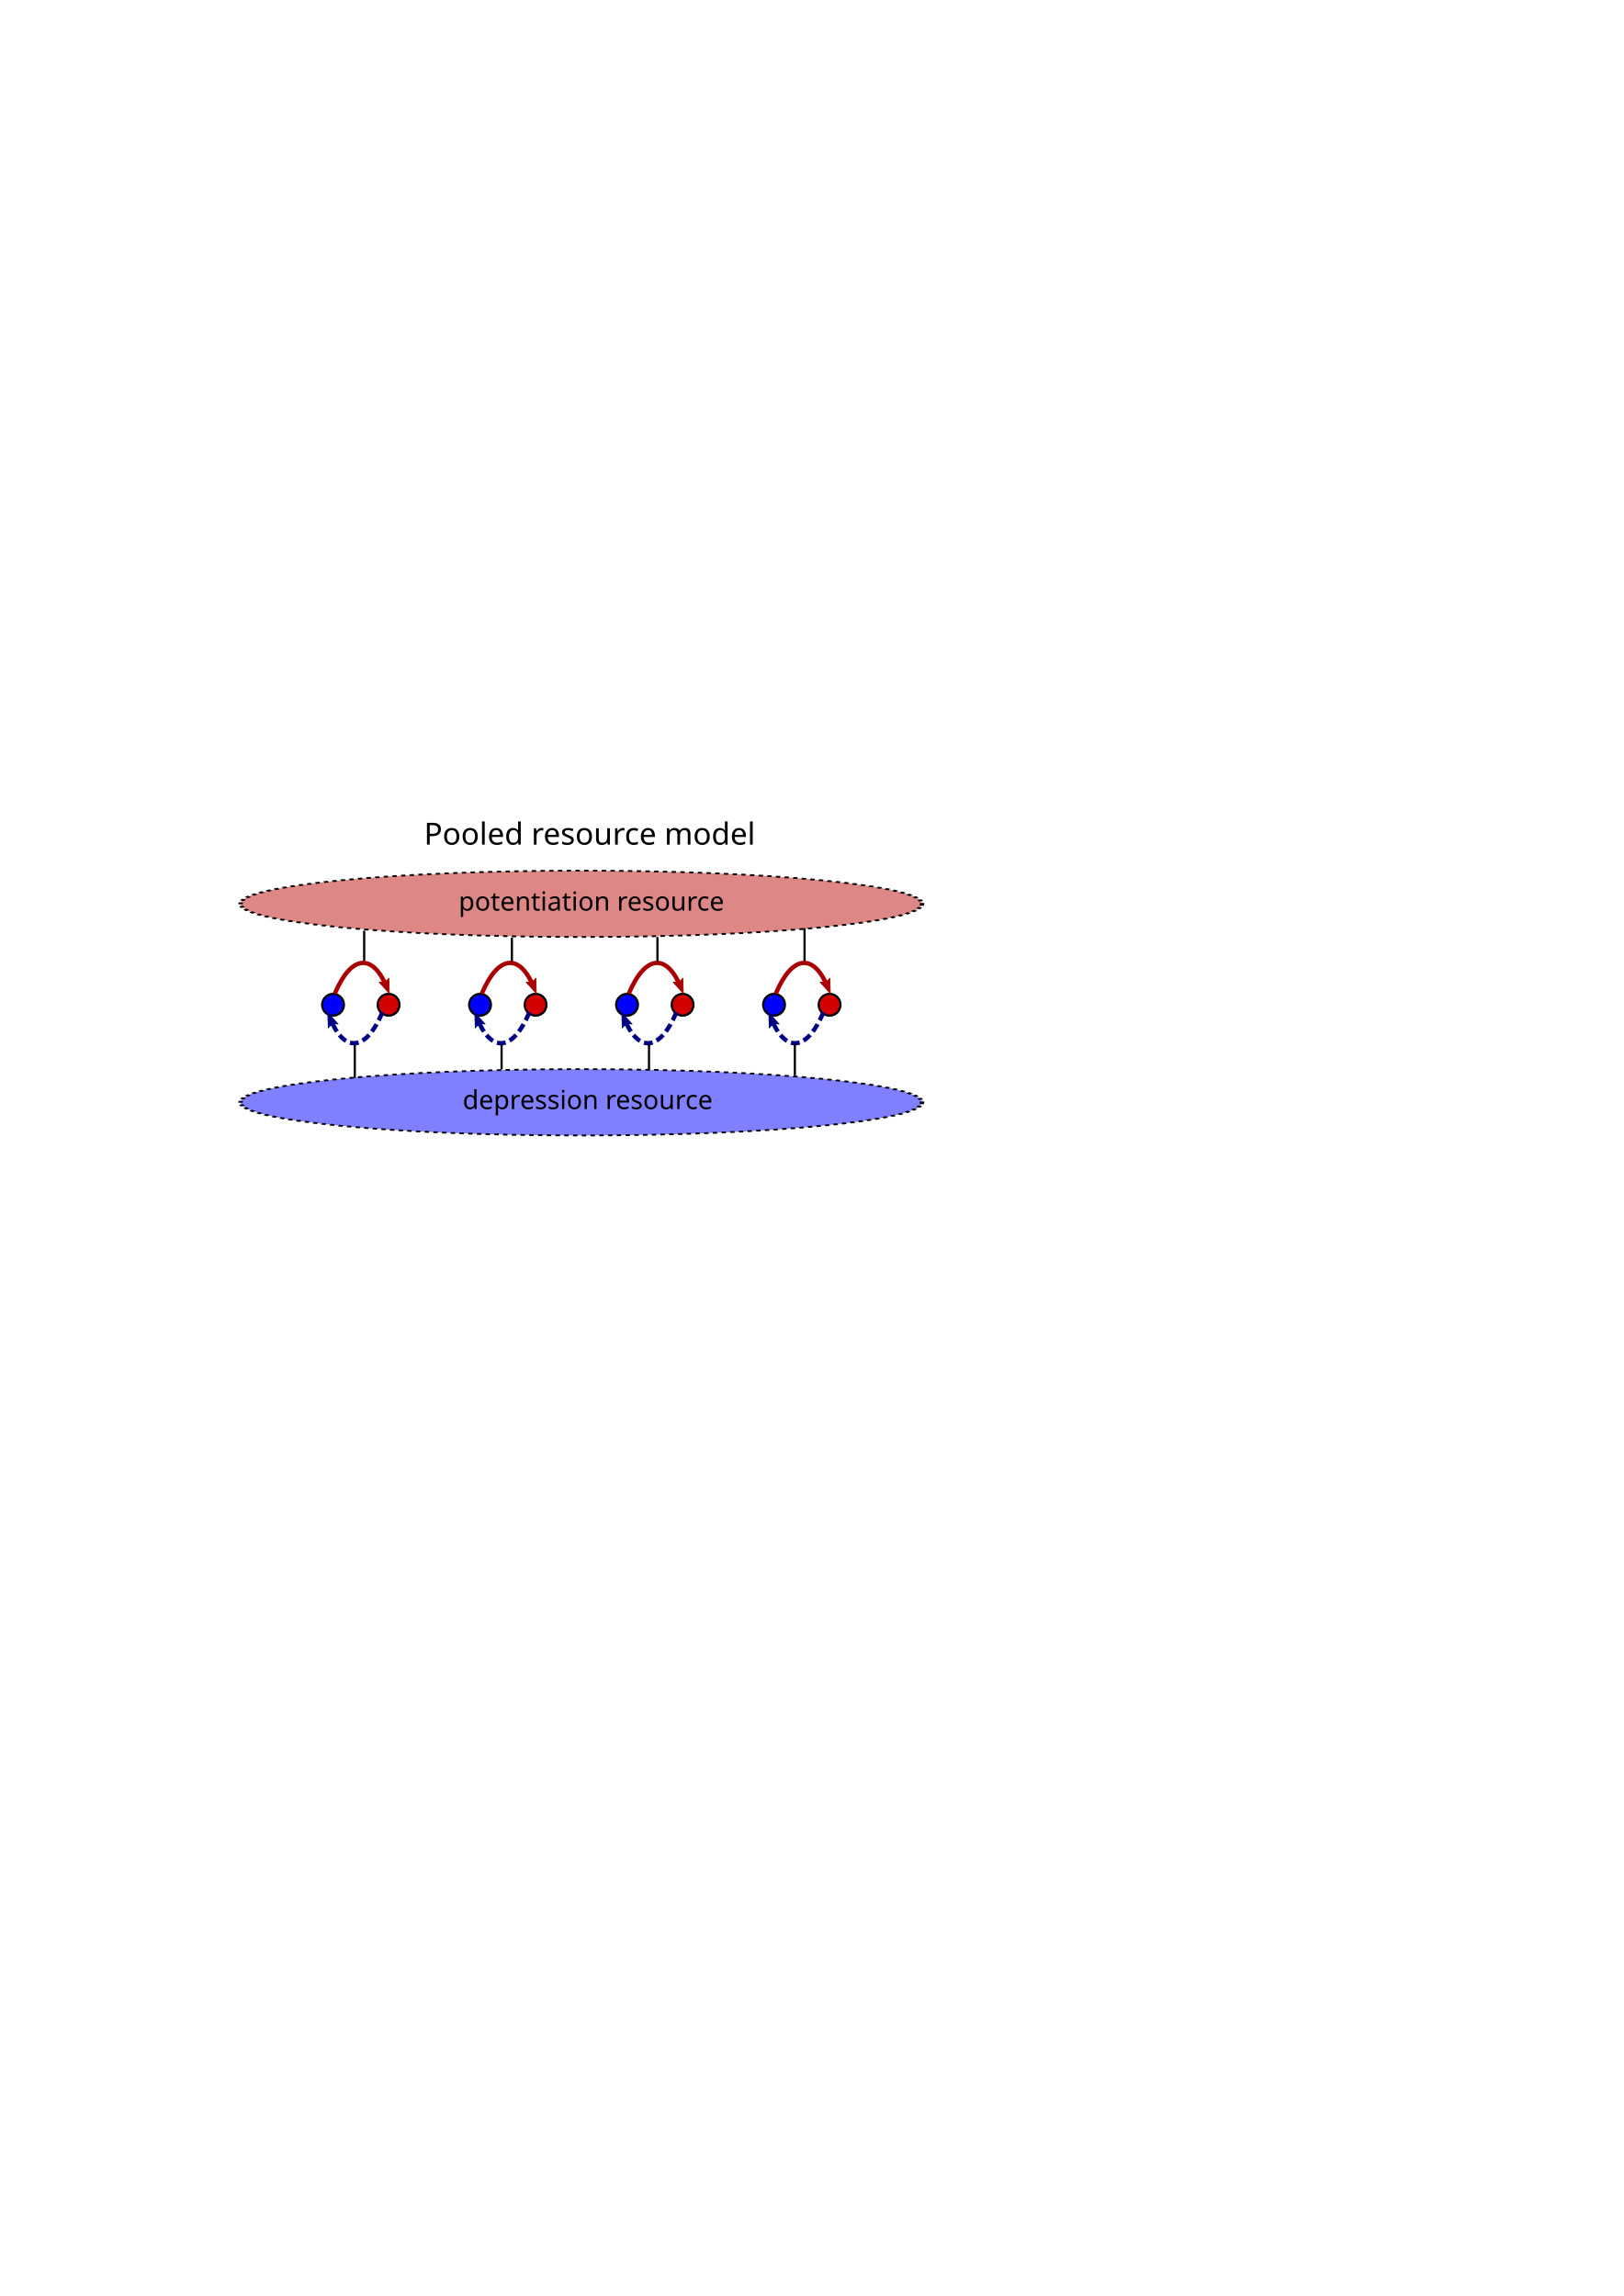
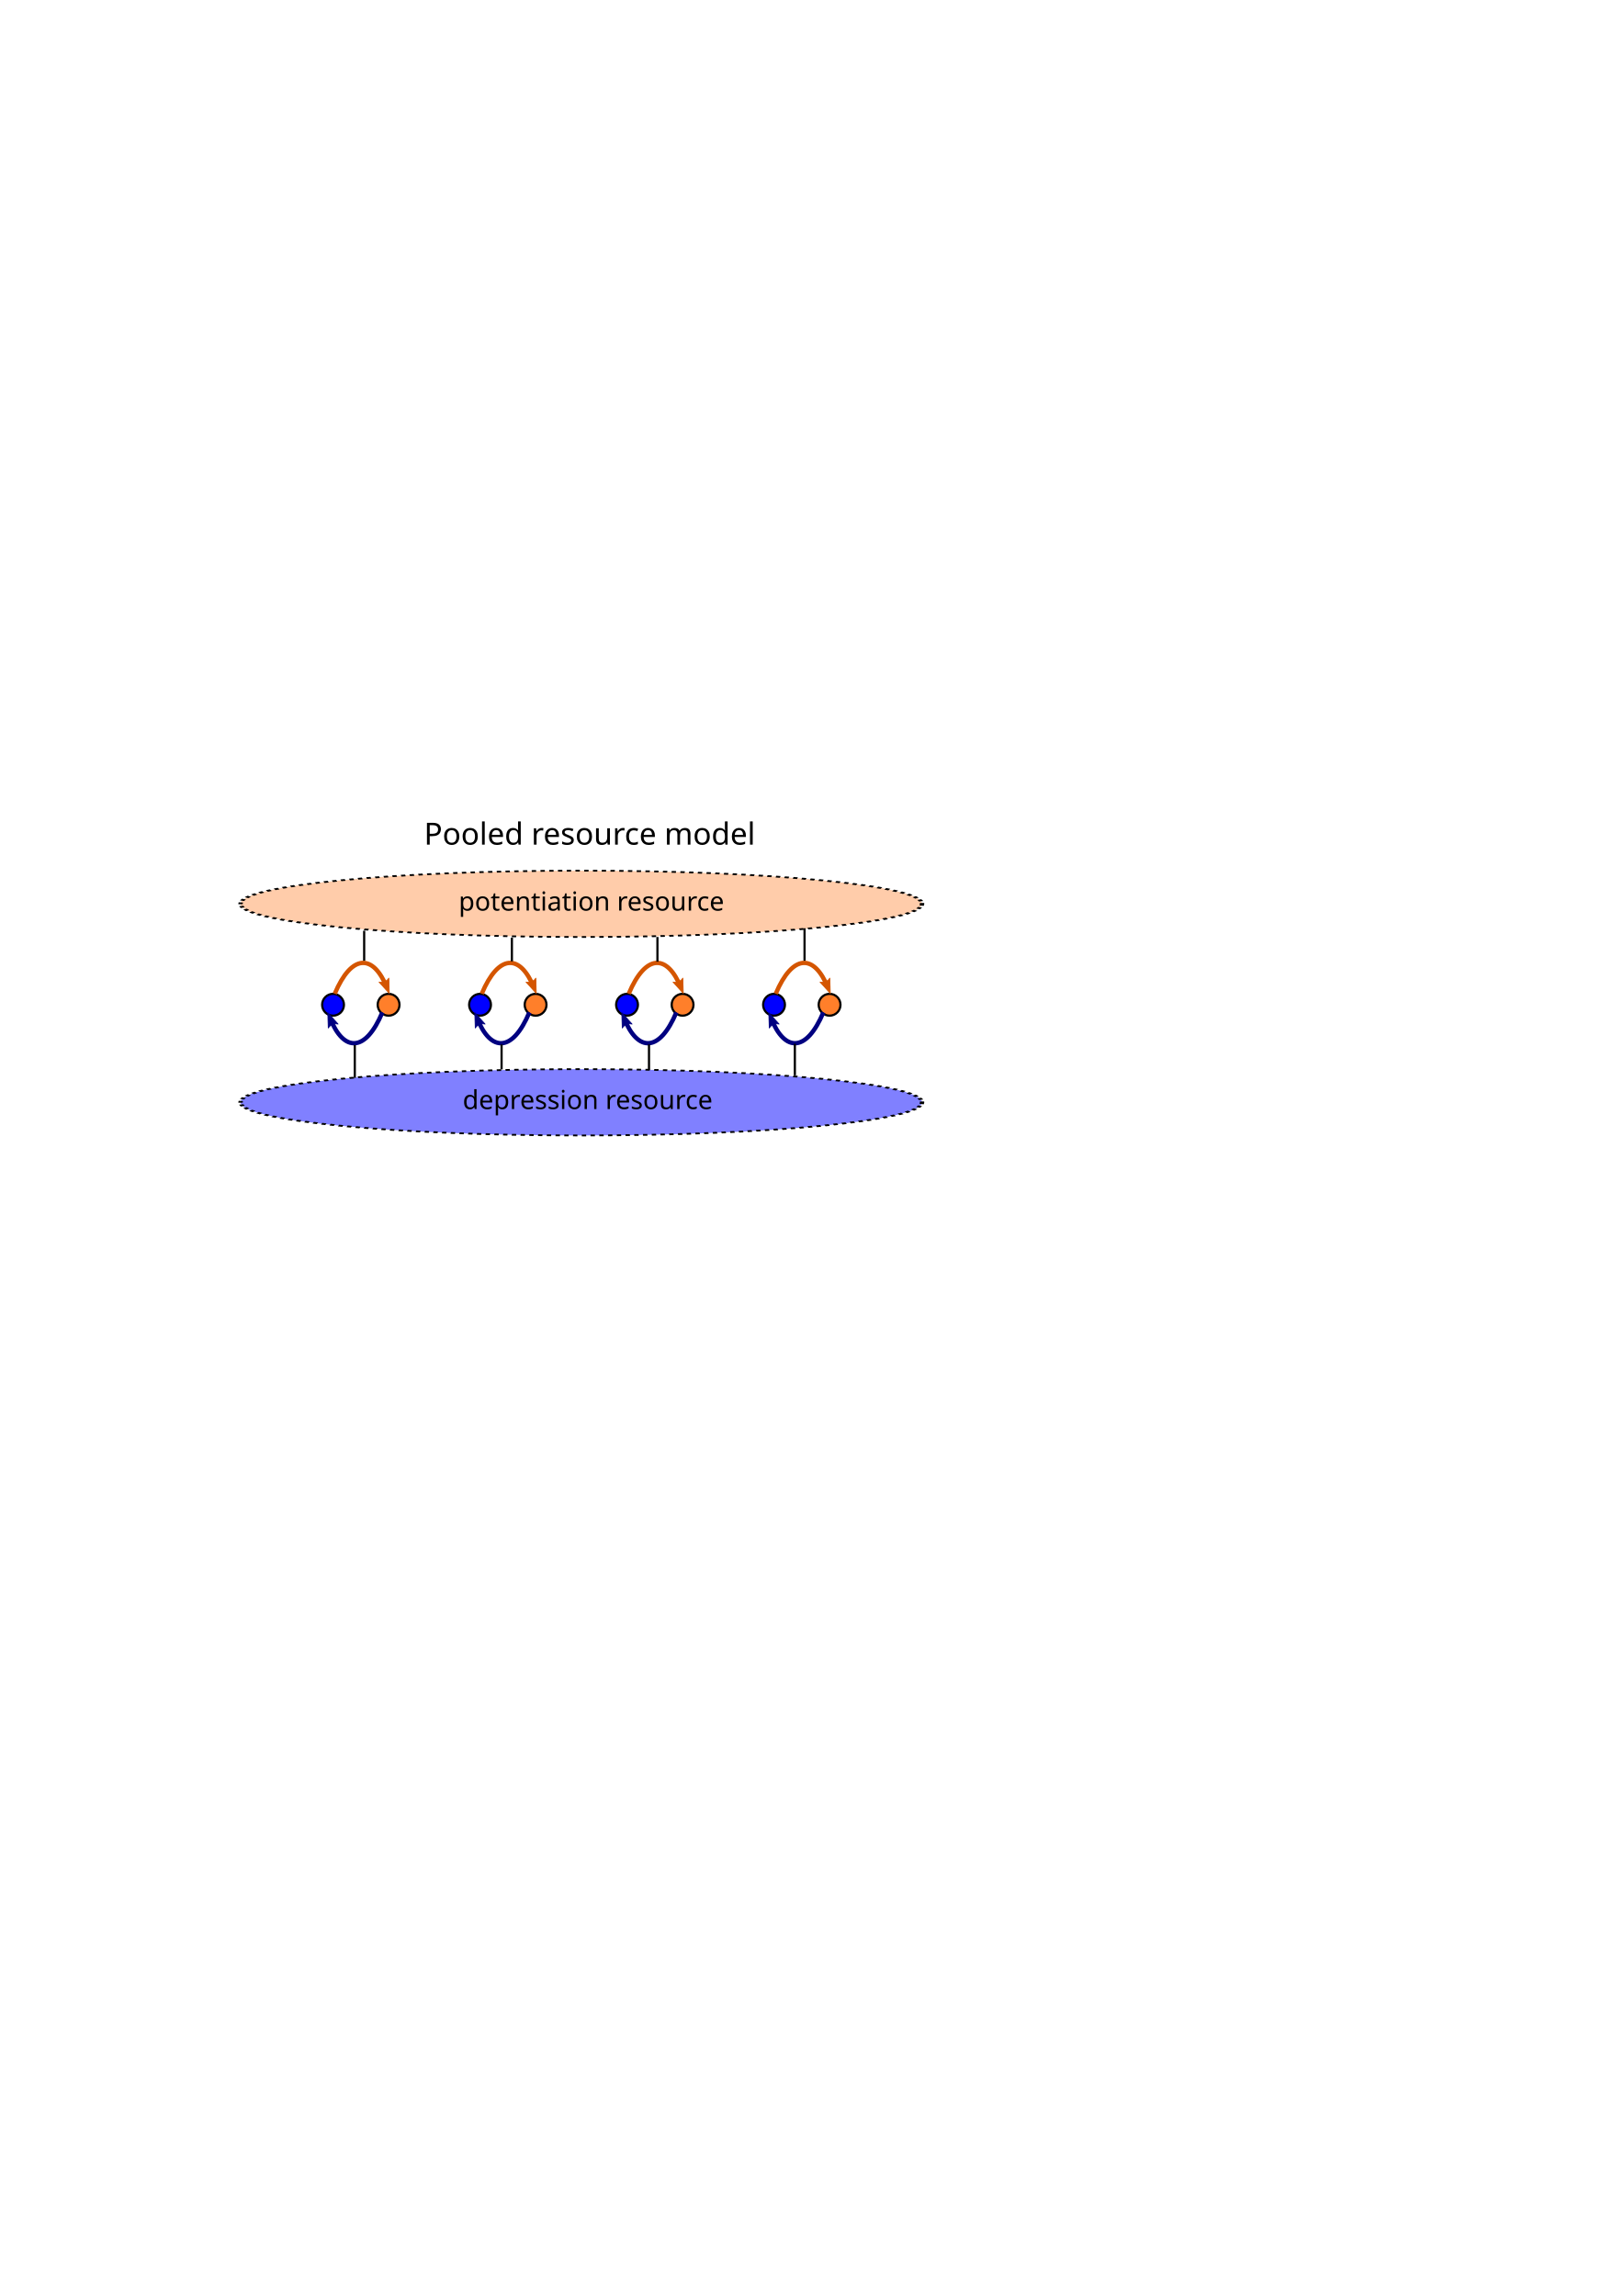
<svg xmlns="http://www.w3.org/2000/svg" width="744.094" height="1052.362" id="svg2" version="1.1">
  <defs id="defs4">
-     <marker style="overflow:visible" id="Arrow2Send" refX="0" refY="0" orient="auto">
-       <path transform="matrix(-0.3,0,0,-0.3,0.69,0)" d="M 8.719,4.034 -2.207,0.016 8.719,-4.002 c -1.745,2.372 -1.735,5.617 -6e-7,8.035 z" style="font-size:12px;fill-rule:evenodd;stroke-width:0.625;stroke-linejoin:round" id="path4544" />
+     <marker orient="auto" refY="0" refX="0" id="Arrow2Send" style="overflow:visible">
+       <path id="path4544" style="font-size:12px;fill-rule:evenodd;stroke-width:0.625;stroke-linejoin:round" d="M 8.719,4.034 -2.207,0.016 8.719,-4.002 c -1.745,2.372 -1.735,5.617 -6e-7,8.035 z" transform="matrix(-0.3,0,0,-0.3,0.69,0)" />
    </marker>
-     <marker style="overflow:visible" id="Arrow2Sstart" refX="0" refY="0" orient="auto">
-       <path transform="matrix(0.3,0,0,0.3,-0.69,0)" d="M 8.719,4.034 -2.207,0.016 8.719,-4.002 c -1.745,2.372 -1.735,5.617 -6e-7,8.035 z" style="font-size:12px;fill-rule:evenodd;stroke-width:0.625;stroke-linejoin:round" id="path4541" />
+     <marker orient="auto" refY="0" refX="0" id="Arrow2Sstart" style="overflow:visible">
+       <path id="path4541" style="font-size:12px;fill-rule:evenodd;stroke-width:0.625;stroke-linejoin:round" d="M 8.719,4.034 -2.207,0.016 8.719,-4.002 c -1.745,2.372 -1.735,5.617 -6e-7,8.035 z" transform="matrix(0.3,0,0,0.3,-0.69,0)" />
    </marker>
-     <marker style="overflow:visible" id="Arrow2Send-4" refX="0" refY="0" orient="auto">
-       <path transform="matrix(-0.3,0,0,-0.3,0.69,0)" d="M 8.719,4.034 -2.207,0.016 8.719,-4.002 c -1.745,2.372 -1.735,5.617 -6e-7,8.035 z" style="font-size:12px;fill-rule:evenodd;stroke-width:0.625;stroke-linejoin:round" id="path4544-5" />
+     <marker orient="auto" refY="0" refX="0" id="Arrow2Send-4" style="overflow:visible">
+       <path id="path4544-5" style="font-size:12px;fill-rule:evenodd;stroke-width:0.625;stroke-linejoin:round" d="M 8.719,4.034 -2.207,0.016 8.719,-4.002 c -1.745,2.372 -1.735,5.617 -6e-7,8.035 z" transform="matrix(-0.3,0,0,-0.3,0.69,0)" />
    </marker>
-     <marker style="overflow:visible" id="Arrow2Send-3" refX="0" refY="0" orient="auto">
-       <path transform="matrix(-0.3,0,0,-0.3,0.69,0)" d="M 8.719,4.034 -2.207,0.016 8.719,-4.002 c -1.745,2.372 -1.735,5.617 -6e-7,8.035 z" style="font-size:12px;fill-rule:evenodd;stroke-width:0.625;stroke-linejoin:round" id="path4544-52" />
+     <marker orient="auto" refY="0" refX="0" id="Arrow2Send-3" style="overflow:visible">
+       <path id="path4544-52" style="font-size:12px;fill-rule:evenodd;stroke-width:0.625;stroke-linejoin:round" d="M 8.719,4.034 -2.207,0.016 8.719,-4.002 c -1.745,2.372 -1.735,5.617 -6e-7,8.035 z" transform="matrix(-0.3,0,0,-0.3,0.69,0)" />
    </marker>
-     <marker style="overflow:visible" id="Arrow2Send-9" refX="0" refY="0" orient="auto">
-       <path transform="matrix(-0.3,0,0,-0.3,0.69,0)" d="M 8.719,4.034 -2.207,0.016 8.719,-4.002 c -1.745,2.372 -1.735,5.617 -6e-7,8.035 z" style="font-size:12px;fill-rule:evenodd;stroke-width:0.625;stroke-linejoin:round" id="path4544-4" />
+     <marker orient="auto" refY="0" refX="0" id="Arrow2Send-9" style="overflow:visible">
+       <path id="path4544-4" style="font-size:12px;fill-rule:evenodd;stroke-width:0.625;stroke-linejoin:round" d="M 8.719,4.034 -2.207,0.016 8.719,-4.002 c -1.745,2.372 -1.735,5.617 -6e-7,8.035 z" transform="matrix(-0.3,0,0,-0.3,0.69,0)" />
    </marker>
-     <marker style="overflow:visible" id="Arrow2Send-0" refX="0" refY="0" orient="auto">
-       <path transform="matrix(-0.3,0,0,-0.3,0.69,0)" d="M 8.719,4.034 -2.207,0.016 8.719,-4.002 c -1.745,2.372 -1.735,5.617 -6e-7,8.035 z" style="font-size:12px;fill-rule:evenodd;stroke-width:0.625;stroke-linejoin:round" id="path4544-59" />
+     <marker orient="auto" refY="0" refX="0" id="Arrow2Send-0" style="overflow:visible">
+       <path id="path4544-59" style="font-size:12px;fill-rule:evenodd;stroke-width:0.625;stroke-linejoin:round" d="M 8.719,4.034 -2.207,0.016 8.719,-4.002 c -1.745,2.372 -1.735,5.617 -6e-7,8.035 z" transform="matrix(-0.3,0,0,-0.3,0.69,0)" />
    </marker>
-     <marker style="overflow:visible" id="Arrow2Send-6" refX="0" refY="0" orient="auto">
-       <path transform="matrix(-0.3,0,0,-0.3,0.69,0)" d="M 8.719,4.034 -2.207,0.016 8.719,-4.002 c -1.745,2.372 -1.735,5.617 -6e-7,8.035 z" style="font-size:12px;fill-rule:evenodd;stroke-width:0.625;stroke-linejoin:round" id="path4544-594" />
+     <marker orient="auto" refY="0" refX="0" id="Arrow2Send-6" style="overflow:visible">
+       <path id="path4544-594" style="font-size:12px;fill-rule:evenodd;stroke-width:0.625;stroke-linejoin:round" d="M 8.719,4.034 -2.207,0.016 8.719,-4.002 c -1.745,2.372 -1.735,5.617 -6e-7,8.035 z" transform="matrix(-0.3,0,0,-0.3,0.69,0)" />
    </marker>
-     <marker style="overflow:visible" id="Arrow2Send-43" refX="0" refY="0" orient="auto">
-       <path transform="matrix(-0.3,0,0,-0.3,0.69,0)" d="M 8.719,4.034 -2.207,0.016 8.719,-4.002 c -1.745,2.372 -1.735,5.617 -6e-7,8.035 z" style="font-size:12px;fill-rule:evenodd;stroke-width:0.625;stroke-linejoin:round" id="path4544-54" />
+     <marker orient="auto" refY="0" refX="0" id="Arrow2Send-43" style="overflow:visible">
+       <path id="path4544-54" style="font-size:12px;fill-rule:evenodd;stroke-width:0.625;stroke-linejoin:round" d="M 8.719,4.034 -2.207,0.016 8.719,-4.002 c -1.745,2.372 -1.735,5.617 -6e-7,8.035 z" transform="matrix(-0.3,0,0,-0.3,0.69,0)" />
    </marker>
-     <marker style="overflow:visible" id="Arrow2Send-41" refX="0" refY="0" orient="auto">
-       <path transform="matrix(-0.3,0,0,-0.3,0.69,0)" d="M 8.719,4.034 -2.207,0.016 8.719,-4.002 c -1.745,2.372 -1.735,5.617 -6e-7,8.035 z" style="font-size:12px;fill-rule:evenodd;stroke-width:0.625;stroke-linejoin:round" id="path4544-6" />
+     <marker orient="auto" refY="0" refX="0" id="Arrow2Send-41" style="overflow:visible">
+       <path id="path4544-6" style="font-size:12px;fill-rule:evenodd;stroke-width:0.625;stroke-linejoin:round" d="M 8.719,4.034 -2.207,0.016 8.719,-4.002 c -1.745,2.372 -1.735,5.617 -6e-7,8.035 z" transform="matrix(-0.3,0,0,-0.3,0.69,0)" />
    </marker>
-     <marker style="overflow:visible" id="Arrow2Send-1" refX="0" refY="0" orient="auto">
-       <path transform="matrix(-0.3,0,0,-0.3,0.69,0)" d="M 8.719,4.034 -2.207,0.016 8.719,-4.002 c -1.745,2.372 -1.735,5.617 -6e-7,8.035 z" style="font-size:12px;fill-rule:evenodd;stroke-width:0.625;stroke-linejoin:round" id="path4544-58" />
+     <marker orient="auto" refY="0" refX="0" id="Arrow2Send-1" style="overflow:visible">
+       <path id="path4544-58" style="font-size:12px;fill-rule:evenodd;stroke-width:0.625;stroke-linejoin:round" d="M 8.719,4.034 -2.207,0.016 8.719,-4.002 c -1.745,2.372 -1.735,5.617 -6e-7,8.035 z" transform="matrix(-0.3,0,0,-0.3,0.69,0)" />
    </marker>
-     <marker style="overflow:visible" id="Arrow2Send-01" refX="0" refY="0" orient="auto">
-       <path transform="matrix(-0.3,0,0,-0.3,0.69,0)" d="M 8.719,4.034 -2.207,0.016 8.719,-4.002 c -1.745,2.372 -1.735,5.617 -6e-7,8.035 z" style="font-size:12px;fill-rule:evenodd;stroke-width:0.625;stroke-linejoin:round" id="path4544-40" />
+     <marker orient="auto" refY="0" refX="0" id="Arrow2Send-01" style="overflow:visible">
+       <path id="path4544-40" style="font-size:12px;fill-rule:evenodd;stroke-width:0.625;stroke-linejoin:round" d="M 8.719,4.034 -2.207,0.016 8.719,-4.002 c -1.745,2.372 -1.735,5.617 -6e-7,8.035 z" transform="matrix(-0.3,0,0,-0.3,0.69,0)" />
    </marker>
-     <marker style="overflow:visible" id="Arrow2Send-91" refX="0" refY="0" orient="auto">
-       <path transform="matrix(-0.3,0,0,-0.3,0.69,0)" d="M 8.719,4.034 -2.207,0.016 8.719,-4.002 c -1.745,2.372 -1.735,5.617 -6e-7,8.035 z" style="font-size:12px;fill-rule:evenodd;stroke-width:0.625;stroke-linejoin:round" id="path4544-7" />
+     <marker orient="auto" refY="0" refX="0" id="Arrow2Send-91" style="overflow:visible">
+       <path id="path4544-7" style="font-size:12px;fill-rule:evenodd;stroke-width:0.625;stroke-linejoin:round" d="M 8.719,4.034 -2.207,0.016 8.719,-4.002 c -1.745,2.372 -1.735,5.617 -6e-7,8.035 z" transform="matrix(-0.3,0,0,-0.3,0.69,0)" />
    </marker>
-     <marker style="overflow:visible" id="Arrow2Send-96" refX="0" refY="0" orient="auto">
-       <path transform="matrix(-0.3,0,0,-0.3,0.69,0)" d="M 8.719,4.034 -2.207,0.016 8.719,-4.002 c -1.745,2.372 -1.735,5.617 -6e-7,8.035 z" style="font-size:12px;fill-rule:evenodd;stroke-width:0.625;stroke-linejoin:round" id="path4544-8" />
+     <marker orient="auto" refY="0" refX="0" id="Arrow2Send-96" style="overflow:visible">
+       <path id="path4544-8" style="font-size:12px;fill-rule:evenodd;stroke-width:0.625;stroke-linejoin:round" d="M 8.719,4.034 -2.207,0.016 8.719,-4.002 c -1.745,2.372 -1.735,5.617 -6e-7,8.035 z" transform="matrix(-0.3,0,0,-0.3,0.69,0)" />
    </marker>
-     <marker style="overflow:visible" id="Arrow2Send-30" refX="0" refY="0" orient="auto">
-       <path transform="matrix(-0.3,0,0,-0.3,0.69,0)" d="M 8.719,4.034 -2.207,0.016 8.719,-4.002 c -1.745,2.372 -1.735,5.617 -6e-7,8.035 z" style="font-size:12px;fill-rule:evenodd;stroke-width:0.625;stroke-linejoin:round" id="path4544-2" />
+     <marker orient="auto" refY="0" refX="0" id="Arrow2Send-30" style="overflow:visible">
+       <path id="path4544-2" style="font-size:12px;fill-rule:evenodd;stroke-width:0.625;stroke-linejoin:round" d="M 8.719,4.034 -2.207,0.016 8.719,-4.002 c -1.745,2.372 -1.735,5.617 -6e-7,8.035 z" transform="matrix(-0.3,0,0,-0.3,0.69,0)" />
    </marker>
-     <marker style="overflow:visible" id="Arrow2Send-92" refX="0" refY="0" orient="auto">
-       <path transform="matrix(-0.3,0,0,-0.3,0.69,0)" d="M 8.719,4.034 -2.207,0.016 8.719,-4.002 c -1.745,2.372 -1.735,5.617 -6e-7,8.035 z" style="font-size:12px;fill-rule:evenodd;stroke-width:0.625;stroke-linejoin:round" id="path4544-24" />
+     <marker orient="auto" refY="0" refX="0" id="Arrow2Send-92" style="overflow:visible">
+       <path id="path4544-24" style="font-size:12px;fill-rule:evenodd;stroke-width:0.625;stroke-linejoin:round" d="M 8.719,4.034 -2.207,0.016 8.719,-4.002 c -1.745,2.372 -1.735,5.617 -6e-7,8.035 z" transform="matrix(-0.3,0,0,-0.3,0.69,0)" />
    </marker>
-     <marker style="overflow:visible" id="Arrow2Send-8" refX="0" refY="0" orient="auto">
-       <path transform="matrix(-0.3,0,0,-0.3,0.69,0)" d="M 8.719,4.034 -2.207,0.016 8.719,-4.002 c -1.745,2.372 -1.735,5.617 -6e-7,8.035 z" style="font-size:12px;fill-rule:evenodd;stroke-width:0.625;stroke-linejoin:round" id="path4544-72" />
+     <marker orient="auto" refY="0" refX="0" id="Arrow2Send-8" style="overflow:visible">
+       <path id="path4544-72" style="font-size:12px;fill-rule:evenodd;stroke-width:0.625;stroke-linejoin:round" d="M 8.719,4.034 -2.207,0.016 8.719,-4.002 c -1.745,2.372 -1.735,5.617 -6e-7,8.035 z" transform="matrix(-0.3,0,0,-0.3,0.69,0)" />
    </marker>
-     <marker style="overflow:visible" id="Arrow2Send-34" refX="0" refY="0" orient="auto">
-       <path transform="matrix(-0.3,0,0,-0.3,0.69,0)" d="M 8.719,4.034 -2.207,0.016 8.719,-4.002 c -1.745,2.372 -1.735,5.617 -6e-7,8.035 z" style="font-size:12px;fill-rule:evenodd;stroke-width:0.625;stroke-linejoin:round" id="path4544-3" />
+     <marker orient="auto" refY="0" refX="0" id="Arrow2Send-34" style="overflow:visible">
+       <path id="path4544-3" style="font-size:12px;fill-rule:evenodd;stroke-width:0.625;stroke-linejoin:round" d="M 8.719,4.034 -2.207,0.016 8.719,-4.002 c -1.745,2.372 -1.735,5.617 -6e-7,8.035 z" transform="matrix(-0.3,0,0,-0.3,0.69,0)" />
    </marker>
-     <marker style="overflow:visible" id="Arrow2Send-32" refX="0" refY="0" orient="auto">
-       <path transform="matrix(-0.3,0,0,-0.3,0.69,0)" d="M 8.719,4.034 -2.207,0.016 8.719,-4.002 c -1.745,2.372 -1.735,5.617 -6e-7,8.035 z" style="font-size:12px;fill-rule:evenodd;stroke-width:0.625;stroke-linejoin:round" id="path4544-76" />
+     <marker orient="auto" refY="0" refX="0" id="Arrow2Send-32" style="overflow:visible">
+       <path id="path4544-76" style="font-size:12px;fill-rule:evenodd;stroke-width:0.625;stroke-linejoin:round" d="M 8.719,4.034 -2.207,0.016 8.719,-4.002 c -1.745,2.372 -1.735,5.617 -6e-7,8.035 z" transform="matrix(-0.3,0,0,-0.3,0.69,0)" />
    </marker>
-     <marker style="overflow:visible" id="Arrow2Send-36" refX="0" refY="0" orient="auto">
-       <path transform="matrix(-0.3,0,0,-0.3,0.69,0)" d="M 8.719,4.034 -2.207,0.016 8.719,-4.002 c -1.745,2.372 -1.735,5.617 -6e-7,8.035 z" style="font-size:12px;fill-rule:evenodd;stroke-width:0.625;stroke-linejoin:round" id="path4544-9" />
+     <marker orient="auto" refY="0" refX="0" id="Arrow2Send-36" style="overflow:visible">
+       <path id="path4544-9" style="font-size:12px;fill-rule:evenodd;stroke-width:0.625;stroke-linejoin:round" d="M 8.719,4.034 -2.207,0.016 8.719,-4.002 c -1.745,2.372 -1.735,5.617 -6e-7,8.035 z" transform="matrix(-0.3,0,0,-0.3,0.69,0)" />
    </marker>
-     <marker style="overflow:visible" id="Arrow2Send-33" refX="0" refY="0" orient="auto">
-       <path transform="matrix(-0.3,0,0,-0.3,0.69,0)" d="M 8.719,4.034 -2.207,0.016 8.719,-4.002 c -1.745,2.372 -1.735,5.617 -6e-7,8.035 z" style="font-size:12px;fill-rule:evenodd;stroke-width:0.625;stroke-linejoin:round" id="path4544-0" />
+     <marker orient="auto" refY="0" refX="0" id="Arrow2Send-33" style="overflow:visible">
+       <path id="path4544-0" style="font-size:12px;fill-rule:evenodd;stroke-width:0.625;stroke-linejoin:round" d="M 8.719,4.034 -2.207,0.016 8.719,-4.002 c -1.745,2.372 -1.735,5.617 -6e-7,8.035 z" transform="matrix(-0.3,0,0,-0.3,0.69,0)" />
    </marker>
-     <marker style="overflow:visible" id="Arrow2Send-17" refX="0" refY="0" orient="auto">
-       <path transform="matrix(-0.3,0,0,-0.3,0.69,0)" d="M 8.719,4.034 -2.207,0.016 8.719,-4.002 c -1.745,2.372 -1.735,5.617 -6e-7,8.035 z" style="font-size:12px;fill-rule:evenodd;stroke-width:0.625;stroke-linejoin:round" id="path4544-409" />
+     <marker orient="auto" refY="0" refX="0" id="Arrow2Send-17" style="overflow:visible">
+       <path id="path4544-409" style="font-size:12px;fill-rule:evenodd;stroke-width:0.625;stroke-linejoin:round" d="M 8.719,4.034 -2.207,0.016 8.719,-4.002 c -1.745,2.372 -1.735,5.617 -6e-7,8.035 z" transform="matrix(-0.3,0,0,-0.3,0.69,0)" />
    </marker>
-     <marker style="overflow:visible" id="marker3043" refX="0" refY="0" orient="auto">
-       <path transform="matrix(-0.3,0,0,-0.3,0.69,0)" d="M 8.719,4.034 -2.207,0.016 8.719,-4.002 c -1.745,2.372 -1.735,5.617 -6e-7,8.035 z" style="font-size:12px;fill-rule:evenodd;stroke-width:0.625;stroke-linejoin:round" id="path3045" />
+     <marker orient="auto" refY="0" refX="0" id="marker3043" style="overflow:visible">
+       <path id="path3045" style="font-size:12px;fill-rule:evenodd;stroke-width:0.625;stroke-linejoin:round" d="M 8.719,4.034 -2.207,0.016 8.719,-4.002 c -1.745,2.372 -1.735,5.617 -6e-7,8.035 z" transform="matrix(-0.3,0,0,-0.3,0.69,0)" />
    </marker>
-     <marker style="overflow:visible" id="Arrow2Send-5" refX="0" refY="0" orient="auto">
-       <path transform="matrix(-0.3,0,0,-0.3,0.69,0)" d="M 8.719,4.034 -2.207,0.016 8.719,-4.002 c -1.745,2.372 -1.735,5.617 -6e-7,8.035 z" style="font-size:12px;fill-rule:evenodd;stroke-width:0.625;stroke-linejoin:round" id="path4544-51" />
+     <marker orient="auto" refY="0" refX="0" id="Arrow2Send-5" style="overflow:visible">
+       <path id="path4544-51" style="font-size:12px;fill-rule:evenodd;stroke-width:0.625;stroke-linejoin:round" d="M 8.719,4.034 -2.207,0.016 8.719,-4.002 c -1.745,2.372 -1.735,5.617 -6e-7,8.035 z" transform="matrix(-0.3,0,0,-0.3,0.69,0)" />
    </marker>
-     <marker style="overflow:visible" id="marker3043-7" refX="0" refY="0" orient="auto">
-       <path transform="matrix(-0.3,0,0,-0.3,0.69,0)" d="M 8.719,4.034 -2.207,0.016 8.719,-4.002 c -1.745,2.372 -1.735,5.617 -6e-7,8.035 z" style="font-size:12px;fill-rule:evenodd;stroke-width:0.625;stroke-linejoin:round" id="path3045-1" />
+     <marker orient="auto" refY="0" refX="0" id="marker3043-7" style="overflow:visible">
+       <path id="path3045-1" style="font-size:12px;fill-rule:evenodd;stroke-width:0.625;stroke-linejoin:round" d="M 8.719,4.034 -2.207,0.016 8.719,-4.002 c -1.745,2.372 -1.735,5.617 -6e-7,8.035 z" transform="matrix(-0.3,0,0,-0.3,0.69,0)" />
    </marker>
-     <marker style="overflow:visible" id="Arrow2Send-14" refX="0" refY="0" orient="auto">
-       <path transform="matrix(-0.3,0,0,-0.3,0.69,0)" d="M 8.719,4.034 -2.207,0.016 8.719,-4.002 c -1.745,2.372 -1.735,5.617 -6e-7,8.035 z" style="font-size:12px;fill-rule:evenodd;stroke-width:0.625;stroke-linejoin:round" id="path4544-23" />
+     <marker orient="auto" refY="0" refX="0" id="Arrow2Send-14" style="overflow:visible">
+       <path id="path4544-23" style="font-size:12px;fill-rule:evenodd;stroke-width:0.625;stroke-linejoin:round" d="M 8.719,4.034 -2.207,0.016 8.719,-4.002 c -1.745,2.372 -1.735,5.617 -6e-7,8.035 z" transform="matrix(-0.3,0,0,-0.3,0.69,0)" />
    </marker>
-     <marker style="overflow:visible" id="marker3043-2" refX="0" refY="0" orient="auto">
-       <path transform="matrix(-0.3,0,0,-0.3,0.69,0)" d="M 8.719,4.034 -2.207,0.016 8.719,-4.002 c -1.745,2.372 -1.735,5.617 -6e-7,8.035 z" style="font-size:12px;fill-rule:evenodd;stroke-width:0.625;stroke-linejoin:round" id="path3045-2" />
+     <marker orient="auto" refY="0" refX="0" id="marker3043-2" style="overflow:visible">
+       <path id="path3045-2" style="font-size:12px;fill-rule:evenodd;stroke-width:0.625;stroke-linejoin:round" d="M 8.719,4.034 -2.207,0.016 8.719,-4.002 c -1.745,2.372 -1.735,5.617 -6e-7,8.035 z" transform="matrix(-0.3,0,0,-0.3,0.69,0)" />
    </marker>
-     <marker style="overflow:visible" id="Arrow2Send5" refX="0" refY="0" orient="auto">
-       <path transform="matrix(-0.3,0,0,-0.3,0.69,0)" d="M 8.719,4.034 -2.207,0.016 8.719,-4.002 c -1.745,2.372 -1.735,5.617 -6e-7,8.035 z" style="stroke-linejoin:round;font-size:12px;fill-rule:evenodd;stroke:#aa0000;stroke-width:0.625;fill:#aa0000" id="path3151" />
+     <marker orient="auto" refY="0" refX="0" id="Arrow2Send5" style="overflow:visible">
+       <path id="path3151" style="stroke-linejoin:round;font-size:12px;fill-rule:evenodd;stroke:#aa0000;stroke-width:0.625;fill:#aa0000" d="M 8.719,4.034 -2.207,0.016 8.719,-4.002 c -1.745,2.372 -1.735,5.617 -6e-7,8.035 z" transform="matrix(-0.3,0,0,-0.3,0.69,0)" />
    </marker>
-     <marker style="overflow:visible" id="Arrow2Sendu" refX="0" refY="0" orient="auto">
-       <path transform="matrix(-0.3,0,0,-0.3,0.69,0)" d="M 8.719,4.034 -2.207,0.016 8.719,-4.002 c -1.745,2.372 -1.735,5.617 -6e-7,8.035 z" style="stroke-linejoin:round;font-size:12px;fill-rule:evenodd;stroke:#aa0000;stroke-width:0.625;fill:#aa0000" id="path3154" />
+     <marker orient="auto" refY="0" refX="0" id="Arrow2Sendu" style="overflow:visible">
+       <path id="path3154" style="stroke-linejoin:round;font-size:12px;fill-rule:evenodd;stroke:#aa0000;stroke-width:0.625;fill:#aa0000" d="M 8.719,4.034 -2.207,0.016 8.719,-4.002 c -1.745,2.372 -1.735,5.617 -6e-7,8.035 z" transform="matrix(-0.3,0,0,-0.3,0.69,0)" />
    </marker>
-     <marker style="overflow:visible" id="Arrow2Send1" refX="0" refY="0" orient="auto">
-       <path transform="matrix(-0.3,0,0,-0.3,0.69,0)" d="M 8.719,4.034 -2.207,0.016 8.719,-4.002 c -1.745,2.372 -1.735,5.617 -6e-7,8.035 z" style="stroke-linejoin:round;font-size:12px;fill-rule:evenodd;stroke:#aa0000;stroke-width:0.625;fill:#aa0000" id="path3157" />
+     <marker orient="auto" refY="0" refX="0" id="Arrow2Send1" style="overflow:visible">
+       <path id="path3157" style="stroke-linejoin:round;font-size:12px;fill-rule:evenodd;stroke:#aa0000;stroke-width:0.625;fill:#aa0000" d="M 8.719,4.034 -2.207,0.016 8.719,-4.002 c -1.745,2.372 -1.735,5.617 -6e-7,8.035 z" transform="matrix(-0.3,0,0,-0.3,0.69,0)" />
    </marker>
-     <marker style="overflow:visible" id="Arrow2Sendx" refX="0" refY="0" orient="auto">
-       <path transform="matrix(-0.3,0,0,-0.3,0.69,0)" d="M 8.719,4.034 -2.207,0.016 8.719,-4.002 c -1.745,2.372 -1.735,5.617 -6e-7,8.035 z" style="stroke-linejoin:round;font-size:12px;fill-rule:evenodd;stroke:#000080;stroke-width:0.625;fill:#000080" id="path3160" />
+     <marker orient="auto" refY="0" refX="0" id="Arrow2Sendx" style="overflow:visible">
+       <path id="path3160" style="stroke-linejoin:round;font-size:12px;fill-rule:evenodd;stroke:#000080;stroke-width:0.625;fill:#000080" d="M 8.719,4.034 -2.207,0.016 8.719,-4.002 c -1.745,2.372 -1.735,5.617 -6e-7,8.035 z" transform="matrix(-0.3,0,0,-0.3,0.69,0)" />
    </marker>
-     <marker style="overflow:visible" id="Arrow2Sendr" refX="0" refY="0" orient="auto">
-       <path transform="matrix(-0.3,0,0,-0.3,0.69,0)" d="M 8.719,4.034 -2.207,0.016 8.719,-4.002 c -1.745,2.372 -1.735,5.617 -6e-7,8.035 z" style="stroke-linejoin:round;font-size:12px;fill-rule:evenodd;stroke:#aa0000;stroke-width:0.625;fill:#aa0000" id="path3163" />
+     <marker orient="auto" refY="0" refX="0" id="Arrow2Sendr" style="overflow:visible">
+       <path id="path3163" style="stroke-linejoin:round;font-size:12px;fill-rule:evenodd;stroke:#aa0000;stroke-width:0.625;fill:#aa0000" d="M 8.719,4.034 -2.207,0.016 8.719,-4.002 c -1.745,2.372 -1.735,5.617 -6e-7,8.035 z" transform="matrix(-0.3,0,0,-0.3,0.69,0)" />
    </marker>
-     <marker style="overflow:visible" id="Arrow2Send0" refX="0" refY="0" orient="auto">
-       <path transform="matrix(-0.3,0,0,-0.3,0.69,0)" d="M 8.719,4.034 -2.207,0.016 8.719,-4.002 c -1.745,2.372 -1.735,5.617 -6e-7,8.035 z" style="stroke-linejoin:round;font-size:12px;fill-rule:evenodd;stroke:#000080;stroke-width:0.625;fill:#000080" id="path3166" />
+     <marker orient="auto" refY="0" refX="0" id="Arrow2Send0" style="overflow:visible">
+       <path id="path3166" style="stroke-linejoin:round;font-size:12px;fill-rule:evenodd;stroke:#000080;stroke-width:0.625;fill:#000080" d="M 8.719,4.034 -2.207,0.016 8.719,-4.002 c -1.745,2.372 -1.735,5.617 -6e-7,8.035 z" transform="matrix(-0.3,0,0,-0.3,0.69,0)" />
    </marker>
-     <marker style="overflow:visible" id="Arrow2SendH" refX="0" refY="0" orient="auto">
-       <path transform="matrix(-0.3,0,0,-0.3,0.69,0)" d="M 8.719,4.034 -2.207,0.016 8.719,-4.002 c -1.745,2.372 -1.735,5.617 -6e-7,8.035 z" style="stroke-linejoin:round;font-size:12px;fill-rule:evenodd;stroke:#000080;stroke-width:0.625;fill:#000080" id="path3169" />
+     <marker orient="auto" refY="0" refX="0" id="Arrow2SendH" style="overflow:visible">
+       <path id="path3169" style="stroke-linejoin:round;font-size:12px;fill-rule:evenodd;stroke:#000080;stroke-width:0.625;fill:#000080" d="M 8.719,4.034 -2.207,0.016 8.719,-4.002 c -1.745,2.372 -1.735,5.617 -6e-7,8.035 z" transform="matrix(-0.3,0,0,-0.3,0.69,0)" />
    </marker>
-     <marker style="overflow:visible" id="Arrow2SendZ" refX="0" refY="0" orient="auto">
-       <path transform="matrix(-0.3,0,0,-0.3,0.69,0)" d="M 8.719,4.034 -2.207,0.016 8.719,-4.002 c -1.745,2.372 -1.735,5.617 -6e-7,8.035 z" style="stroke-linejoin:round;font-size:12px;fill-rule:evenodd;stroke:#000080;stroke-width:0.625;fill:#000080" id="path3172" />
+     <marker orient="auto" refY="0" refX="0" id="Arrow2SendZ" style="overflow:visible">
+       <path id="path3172" style="stroke-linejoin:round;font-size:12px;fill-rule:evenodd;stroke:#000080;stroke-width:0.625;fill:#000080" d="M 8.719,4.034 -2.207,0.016 8.719,-4.002 c -1.745,2.372 -1.735,5.617 -6e-7,8.035 z" transform="matrix(-0.3,0,0,-0.3,0.69,0)" />
+     </marker>
+     <marker orient="auto" refY="0" refX="0" id="Arrow2Send54" style="overflow:visible">
+       <path id="path4147" style="stroke-linejoin:round;font-size:12px;fill-rule:evenodd;stroke:#d45500;stroke-width:0.625;fill:#d45500" d="M 8.719,4.034 -2.207,0.016 8.719,-4.002 c -1.745,2.372 -1.735,5.617 -6e-7,8.035 z" transform="matrix(-0.3,0,0,-0.3,0.69,0)" />
+     </marker>
+     <marker orient="auto" refY="0" refX="0" id="Arrow2Sendue" style="overflow:visible">
+       <path id="path4150" style="stroke-linejoin:round;font-size:12px;fill-rule:evenodd;stroke:#d45500;stroke-width:0.625;fill:#d45500" d="M 8.719,4.034 -2.207,0.016 8.719,-4.002 c -1.745,2.372 -1.735,5.617 -6e-7,8.035 z" transform="matrix(-0.3,0,0,-0.3,0.69,0)" />
+     </marker>
+     <marker orient="auto" refY="0" refX="0" id="Arrow2Send16" style="overflow:visible">
+       <path id="path4153" style="stroke-linejoin:round;font-size:12px;fill-rule:evenodd;stroke:#d45500;stroke-width:0.625;fill:#d45500" d="M 8.719,4.034 -2.207,0.016 8.719,-4.002 c -1.745,2.372 -1.735,5.617 -6e-7,8.035 z" transform="matrix(-0.3,0,0,-0.3,0.69,0)" />
+     </marker>
+     <marker orient="auto" refY="0" refX="0" id="Arrow2Sendrs" style="overflow:visible">
+       <path id="path4156" style="stroke-linejoin:round;font-size:12px;fill-rule:evenodd;stroke:#d45500;stroke-width:0.625;fill:#d45500" d="M 8.719,4.034 -2.207,0.016 8.719,-4.002 c -1.745,2.372 -1.735,5.617 -6e-7,8.035 z" transform="matrix(-0.3,0,0,-0.3,0.69,0)" />
    </marker>
  </defs>
  <g id="layer1">
-     <path d="m 422.192,436.528 a 155.796,37.112 0 1 1 -311.592,0 155.796,37.112 0 1 1 311.592,0 z" id="path3143" style="fill:#de8787;stroke:#000000;stroke-width:2;stroke-miterlimit:4;stroke-dasharray:2, 2;stroke-dashoffset:0" transform="matrix(1.002305,0,0,0.409707,-0.6141621,235.4133)" />
-     <text id="text4343" y="387.132" x="194.301" style="font-size:14px;font-style:normal;font-weight:normal;line-height:125%;letter-spacing:0px;word-spacing:0px;fill:#000000;fill-opacity:1;stroke:none;font-family:Sans" xml:space="preserve">
-       <tspan y="387.132" x="194.301" id="tspan4345">Pooled resource model</tspan>
+     <path transform="matrix(1.002305,0,0,0.409707,-0.6141621,235.4133)" style="fill:#ffccaa;stroke:#000000;stroke-width:2;stroke-miterlimit:4;stroke-dasharray:2, 2;stroke-dashoffset:0" id="path3143" d="m 422.192,436.528 a 155.796,37.112 0 1 1 -311.592,0 155.796,37.112 0 1 1 311.592,0 z" />
+     <text xml:space="preserve" style="font-size:14px;font-style:normal;font-weight:normal;line-height:125%;letter-spacing:0px;word-spacing:0px;fill:#000000;fill-opacity:1;stroke:none;font-family:Sans" x="194.301" y="387.132" id="text4343">
+       <tspan id="tspan4345" x="194.301" y="387.132">Pooled resource model</tspan>
    </text>
-     <g id="g3115" transform="translate(0,3.220337)">
-       <path transform="matrix(-1,0,0,1,430.4412,109.9458)" style="fill:#d40000;stroke:#000000;stroke-width:1;stroke-linecap:round;stroke-linejoin:round;stroke-miterlimit:4;stroke-dasharray:none;stroke-dashoffset:0" id="path2994-3-2-9" d="m 190,347.362 c 0,2.761 -2.239,5 -5,5 -2.761,0 -5,-2.239 -5,-5 0,-2.761 2.239,-5 5,-5 2.761,0 5,2.239 5,5 z" />
-       <path transform="matrix(-1,0,0,1,404.9866,109.9458)" style="fill:#0000ff;stroke:#000000;stroke-width:1;stroke-linecap:round;stroke-linejoin:round;stroke-miterlimit:4;stroke-dasharray:none;stroke-dashoffset:0" id="path2994-5" d="m 190,347.362 c 0,2.761 -2.239,5 -5,5 -2.761,0 -5,-2.239 -5,-5 0,-2.761 2.239,-5 5,-5 2.761,0 5,2.239 5,5 z" />
-       <path style="fill:none;stroke:#aa0000;stroke-width:2;stroke-linecap:butt;stroke-linejoin:miter;stroke-miterlimit:4;stroke-opacity:1;stroke-dasharray:none;marker-end:url(#Arrow2Send5)" d="m 220.777,452.235 c 7.696,-18.279 17.625,-18.423 23.968,-2.651" id="path5894-5-8" />
-       <path style="fill:none;stroke:#000080;stroke-width:2;stroke-linecap:butt;stroke-linejoin:miter;stroke-miterlimit:4;stroke-opacity:1;stroke-dasharray:4, 2;stroke-dashoffset:0;marker-end:url(#Arrow2Send0)" d="m 242.584,460.821 c -7.696,18.279 -17.625,18.423 -23.968,2.651" id="path5894-5-1-9" />
-       <path transform="matrix(-1,0,0,1,497.8057,109.9458)" style="fill:#d40000;stroke:#000000;stroke-width:1;stroke-linecap:round;stroke-linejoin:round;stroke-miterlimit:4;stroke-dasharray:none;stroke-dashoffset:0" id="path2994-3-2-9-8" d="m 190,347.362 c 0,2.761 -2.239,5 -5,5 -2.761,0 -5,-2.239 -5,-5 0,-2.761 2.239,-5 5,-5 2.761,0 5,2.239 5,5 z" />
-       <path transform="matrix(-1,0,0,1,472.3512,109.9458)" style="fill:#0000ff;stroke:#000000;stroke-width:1;stroke-linecap:round;stroke-linejoin:round;stroke-miterlimit:4;stroke-dasharray:none;stroke-dashoffset:0" id="path2994-5-8" d="m 190,347.362 c 0,2.761 -2.239,5 -5,5 -2.761,0 -5,-2.239 -5,-5 0,-2.761 2.239,-5 5,-5 2.761,0 5,2.239 5,5 z" />
-       <path style="fill:none;stroke:#aa0000;stroke-width:2;stroke-linecap:butt;stroke-linejoin:miter;stroke-miterlimit:4;stroke-opacity:1;stroke-dasharray:none;marker-end:url(#Arrow2Sendr)" d="m 288.142,452.235 c 7.696,-18.279 17.625,-18.423 23.968,-2.651" id="path5894-5-8-2" />
-       <path style="fill:none;stroke:#000080;stroke-width:2;stroke-linecap:butt;stroke-linejoin:miter;stroke-miterlimit:4;stroke-opacity:1;stroke-dasharray:4, 2;stroke-dashoffset:0;marker-end:url(#Arrow2SendH)" d="m 309.948,460.821 c -7.696,18.279 -17.625,18.423 -23.968,2.651" id="path5894-5-1-9-4" />
-       <path transform="matrix(-1,0,0,1,363.0766,109.9458)" style="fill:#d40000;stroke:#000000;stroke-width:1;stroke-linecap:round;stroke-linejoin:round;stroke-miterlimit:4;stroke-dasharray:none;stroke-dashoffset:0" id="path2994-3-2-9-5" d="m 190,347.362 c 0,2.761 -2.239,5 -5,5 -2.761,0 -5,-2.239 -5,-5 0,-2.761 2.239,-5 5,-5 2.761,0 5,2.239 5,5 z" />
-       <path transform="matrix(-1,0,0,1,337.6221,109.9458)" style="fill:#0000ff;stroke:#000000;stroke-width:1;stroke-linecap:round;stroke-linejoin:round;stroke-miterlimit:4;stroke-dasharray:none;stroke-dashoffset:0" id="path2994-5-2" d="m 190,347.362 c 0,2.761 -2.239,5 -5,5 -2.761,0 -5,-2.239 -5,-5 0,-2.761 2.239,-5 5,-5 2.761,0 5,2.239 5,5 z" />
-       <path style="fill:none;stroke:#aa0000;stroke-width:2;stroke-linecap:butt;stroke-linejoin:miter;stroke-miterlimit:4;stroke-opacity:1;stroke-dasharray:none;marker-end:url(#Arrow2Sendu)" d="m 153.413,452.235 c 7.696,-18.279 17.625,-18.423 23.968,-2.651" id="path5894-5-8-7" />
-       <path style="fill:none;stroke:#000080;stroke-width:2;stroke-linecap:butt;stroke-linejoin:miter;stroke-miterlimit:4;stroke-opacity:1;stroke-dasharray:4, 2;stroke-dashoffset:0;marker-end:url(#Arrow2SendZ)" d="m 175.219,460.821 c -7.696,18.279 -17.625,18.423 -23.968,2.651" id="path5894-5-1-9-6" />
-       <path transform="matrix(-1,0,0,1,565.1703,109.9458)" style="fill:#d40000;stroke:#000000;stroke-width:1;stroke-linecap:round;stroke-linejoin:round;stroke-miterlimit:4;stroke-dasharray:none;stroke-dashoffset:0" id="path2994-3-2-9-85" d="m 190,347.362 c 0,2.761 -2.239,5 -5,5 -2.761,0 -5,-2.239 -5,-5 0,-2.761 2.239,-5 5,-5 2.761,0 5,2.239 5,5 z" />
-       <path transform="matrix(-1,0,0,1,539.7157,109.9458)" style="fill:#0000ff;stroke:#000000;stroke-width:1;stroke-linecap:round;stroke-linejoin:round;stroke-miterlimit:4;stroke-dasharray:none;stroke-dashoffset:0" id="path2994-5-7" d="m 190,347.362 c 0,2.761 -2.239,5 -5,5 -2.761,0 -5,-2.239 -5,-5 0,-2.761 2.239,-5 5,-5 2.761,0 5,2.239 5,5 z" />
-       <path style="fill:none;stroke:#aa0000;stroke-width:2;stroke-linecap:butt;stroke-linejoin:miter;stroke-miterlimit:4;stroke-opacity:1;stroke-dasharray:none;marker-end:url(#Arrow2Send1)" d="m 355.507,452.235 c 7.696,-18.279 17.625,-18.423 23.968,-2.651" id="path5894-5-8-6" />
-       <path style="fill:none;stroke:#000080;stroke-width:2;stroke-linecap:butt;stroke-linejoin:miter;stroke-miterlimit:4;stroke-opacity:1;stroke-dasharray:4, 2;stroke-dashoffset:0;marker-end:url(#Arrow2Sendx)" d="m 377.313,460.821 c -7.696,18.279 -17.625,18.423 -23.968,2.651" id="path5894-5-1-9-1" />
-     </g>
-     <path d="m 422.192,436.528 a 155.796,37.112 0 1 1 -311.592,0 155.796,37.112 0 1 1 311.592,0 z" id="path3143-1" style="fill:#8080ff;stroke:#000000;stroke-width:2;stroke-miterlimit:4;stroke-dasharray:2, 2;stroke-dashoffset:0" transform="matrix(1.002305,0,0,0.409707,-0.6141621,326.3859)" />
-     <path style="fill:none;stroke:#000000;stroke-width:1px;stroke-linecap:butt;stroke-linejoin:miter;stroke-opacity:1" d="m 229.862,478.708 0,11.45" id="path3137" />
-     <path style="fill:none;stroke:#000000;stroke-width:1px;stroke-linecap:butt;stroke-linejoin:miter;stroke-opacity:1" d="m 162.592,478.995 0,15.028" id="path3139" />
-     <path style="fill:none;stroke:#000000;stroke-width:1px;stroke-linecap:butt;stroke-linejoin:miter;stroke-opacity:1" d="m 297.418,478.708 0,11.593" id="path3141" />
-     <path style="fill:none;stroke:#000000;stroke-width:1px;stroke-linecap:butt;stroke-linejoin:miter;stroke-opacity:1" d="m 364.259,478.422 0,14.456" id="path3144" />
-     <path style="fill:none;stroke:#000000;stroke-width:1px;stroke-linecap:butt;stroke-linejoin:miter;stroke-opacity:1" d="m 166.886,440.35 0,-13.74" id="path3146" />
-     <path style="fill:none;stroke:#000000;stroke-width:1px;stroke-linecap:butt;stroke-linejoin:miter;stroke-opacity:1" d="m 234.585,440.637 0,-10.878" id="path3148" />
-     <path style="fill:none;stroke:#000000;stroke-width:1px;stroke-linecap:butt;stroke-linejoin:miter;stroke-opacity:1" d="m 301.283,440.78 0,-11.307" id="path3150" />
-     <path style="fill:none;stroke:#000000;stroke-width:1px;stroke-linecap:butt;stroke-linejoin:miter;stroke-opacity:1" d="m 368.696,440.35 0,-14.885" id="path3152" />
-     <text xml:space="preserve" style="font-size:12px;font-style:normal;font-weight:normal;line-height:125%;letter-spacing:0px;word-spacing:0px;fill:#000000;fill-opacity:1;stroke:none;font-family:Sans" x="210.178" y="417.364" id="text3154">
-       <tspan id="tspan3156" x="210.178" y="417.364">potentiation resource</tspan>
+     <path transform="matrix(-1,0,0,1,430.4412,113.1662)" style="fill:#ff7f2a;stroke:#000000;stroke-width:1;stroke-linecap:round;stroke-linejoin:round;stroke-miterlimit:4;stroke-dasharray:none;stroke-dashoffset:0" id="path2994-3-2-9" d="m 190,347.362 a 5,5 0 1 1 -10,0 5,5 0 1 1 10,0 z" />
+     <path transform="matrix(-1,0,0,1,404.9866,113.1662)" style="fill:#0000ff;stroke:#000000;stroke-width:1;stroke-linecap:round;stroke-linejoin:round;stroke-miterlimit:4;stroke-dasharray:none;stroke-dashoffset:0" id="path2994-5" d="m 190,347.362 a 5,5 0 1 1 -10,0 5,5 0 1 1 10,0 z" />
+     <path style="stroke-linejoin:miter;marker-end:url(#Arrow2Send54);stroke-opacity:1;stroke:#d45500;stroke-linecap:butt;stroke-miterlimit:4;stroke-dasharray:none;stroke-width:2;fill:none" d="m 220.777,455.455 c 7.696,-18.279 17.625,-18.423 23.968,-2.651" id="path5894-5-8" />
+     <path style="fill:none;stroke:#000080;stroke-width:2;stroke-linecap:butt;stroke-linejoin:miter;stroke-miterlimit:4;stroke-opacity:1;stroke-dasharray:none;stroke-dashoffset:0;marker-end:url(#Arrow2Send0)" d="m 242.584,464.041 c -7.696,18.279 -17.625,18.423 -23.968,2.651" id="path5894-5-1-9" />
+     <path transform="matrix(-1,0,0,1,497.8057,113.1662)" style="fill:#ff7f2a;stroke:#000000;stroke-width:1;stroke-linecap:round;stroke-linejoin:round;stroke-miterlimit:4;stroke-dasharray:none;stroke-dashoffset:0" id="path2994-3-2-9-8" d="m 190,347.362 a 5,5 0 1 1 -10,0 5,5 0 1 1 10,0 z" />
+     <path transform="matrix(-1,0,0,1,472.3512,113.1662)" style="fill:#0000ff;stroke:#000000;stroke-width:1;stroke-linecap:round;stroke-linejoin:round;stroke-miterlimit:4;stroke-dasharray:none;stroke-dashoffset:0" id="path2994-5-8" d="m 190,347.362 a 5,5 0 1 1 -10,0 5,5 0 1 1 10,0 z" />
+     <path style="stroke-linejoin:miter;marker-end:url(#Arrow2Sendrs);stroke-opacity:1;stroke:#d45500;stroke-linecap:butt;stroke-miterlimit:4;stroke-dasharray:none;stroke-width:2;fill:none" d="m 288.142,455.455 c 7.696,-18.279 17.625,-18.423 23.968,-2.651" id="path5894-5-8-2" />
+     <path style="fill:none;stroke:#000080;stroke-width:2;stroke-linecap:butt;stroke-linejoin:miter;stroke-miterlimit:4;stroke-opacity:1;stroke-dasharray:none;stroke-dashoffset:0;marker-end:url(#Arrow2SendH)" d="m 309.948,464.041 c -7.696,18.279 -17.625,18.423 -23.968,2.651" id="path5894-5-1-9-4" />
+     <path transform="matrix(-1,0,0,1,363.0766,113.1662)" style="fill:#ff7f2a;stroke:#000000;stroke-width:1;stroke-linecap:round;stroke-linejoin:round;stroke-miterlimit:4;stroke-dasharray:none;stroke-dashoffset:0" id="path2994-3-2-9-5" d="m 190,347.362 a 5,5 0 1 1 -10,0 5,5 0 1 1 10,0 z" />
+     <path transform="matrix(-1,0,0,1,337.6221,113.1662)" style="fill:#0000ff;stroke:#000000;stroke-width:1;stroke-linecap:round;stroke-linejoin:round;stroke-miterlimit:4;stroke-dasharray:none;stroke-dashoffset:0" id="path2994-5-2" d="m 190,347.362 a 5,5 0 1 1 -10,0 5,5 0 1 1 10,0 z" />
+     <path style="stroke-linejoin:miter;marker-end:url(#Arrow2Sendue);stroke-opacity:1;stroke:#d45500;stroke-linecap:butt;stroke-miterlimit:4;stroke-dasharray:none;stroke-width:2;fill:none" d="m 153.413,455.455 c 7.696,-18.279 17.625,-18.423 23.968,-2.651" id="path5894-5-8-7" />
+     <path style="fill:none;stroke:#000080;stroke-width:2;stroke-linecap:butt;stroke-linejoin:miter;stroke-miterlimit:4;stroke-opacity:1;stroke-dasharray:none;stroke-dashoffset:0;marker-end:url(#Arrow2SendZ)" d="m 175.219,464.041 c -7.696,18.279 -17.625,18.423 -23.968,2.651" id="path5894-5-1-9-6" />
+     <path transform="matrix(-1,0,0,1,565.1703,113.1662)" style="fill:#ff7f2a;stroke:#000000;stroke-width:1;stroke-linecap:round;stroke-linejoin:round;stroke-miterlimit:4;stroke-dasharray:none;stroke-dashoffset:0" id="path2994-3-2-9-85" d="m 190,347.362 a 5,5 0 1 1 -10,0 5,5 0 1 1 10,0 z" />
+     <path transform="matrix(-1,0,0,1,539.7157,113.1662)" style="fill:#0000ff;stroke:#000000;stroke-width:1;stroke-linecap:round;stroke-linejoin:round;stroke-miterlimit:4;stroke-dasharray:none;stroke-dashoffset:0" id="path2994-5-7" d="m 190,347.362 a 5,5 0 1 1 -10,0 5,5 0 1 1 10,0 z" />
+     <path style="stroke-linejoin:miter;marker-end:url(#Arrow2Send16);stroke-opacity:1;stroke:#d45500;stroke-linecap:butt;stroke-miterlimit:4;stroke-dasharray:none;stroke-width:2;fill:none" d="m 355.507,455.455 c 7.696,-18.279 17.625,-18.423 23.968,-2.651" id="path5894-5-8-6" />
+     <path style="fill:none;stroke:#000080;stroke-width:2;stroke-linecap:butt;stroke-linejoin:miter;stroke-miterlimit:4;stroke-opacity:1;stroke-dasharray:none;stroke-dashoffset:0;marker-end:url(#Arrow2Sendx)" d="m 377.313,464.041 c -7.696,18.279 -17.625,18.423 -23.968,2.651" id="path5894-5-1-9-1" />
+     <path transform="matrix(1.002305,0,0,0.409707,-0.6141621,326.3859)" style="fill:#8080ff;stroke:#000000;stroke-width:2;stroke-miterlimit:4;stroke-dasharray:2, 2;stroke-dashoffset:0" id="path3143-1" d="m 422.192,436.528 a 155.796,37.112 0 1 1 -311.592,0 155.796,37.112 0 1 1 311.592,0 z" />
+     <path id="path3137" d="m 229.862,478.708 0,11.45" style="fill:none;stroke:#000000;stroke-width:1px;stroke-linecap:butt;stroke-linejoin:miter;stroke-opacity:1" />
+     <path id="path3139" d="m 162.592,478.995 0,15.028" style="fill:none;stroke:#000000;stroke-width:1px;stroke-linecap:butt;stroke-linejoin:miter;stroke-opacity:1" />
+     <path id="path3141" d="m 297.418,478.708 0,11.593" style="fill:none;stroke:#000000;stroke-width:1px;stroke-linecap:butt;stroke-linejoin:miter;stroke-opacity:1" />
+     <path id="path3144" d="m 364.259,478.422 0,14.456" style="fill:none;stroke:#000000;stroke-width:1px;stroke-linecap:butt;stroke-linejoin:miter;stroke-opacity:1" />
+     <path id="path3146" d="m 166.886,440.35 0,-13.74" style="fill:none;stroke:#000000;stroke-width:1px;stroke-linecap:butt;stroke-linejoin:miter;stroke-opacity:1" />
+     <path id="path3148" d="m 234.585,440.637 0,-10.878" style="fill:none;stroke:#000000;stroke-width:1px;stroke-linecap:butt;stroke-linejoin:miter;stroke-opacity:1" />
+     <path id="path3150" d="m 301.283,440.78 0,-11.307" style="fill:none;stroke:#000000;stroke-width:1px;stroke-linecap:butt;stroke-linejoin:miter;stroke-opacity:1" />
+     <path id="path3152" d="m 368.696,440.35 0,-14.885" style="fill:none;stroke:#000000;stroke-width:1px;stroke-linecap:butt;stroke-linejoin:miter;stroke-opacity:1" />
+     <text id="text3154" y="417.364" x="210.178" style="font-size:12px;font-style:normal;font-weight:normal;line-height:125%;letter-spacing:0px;word-spacing:0px;fill:#000000;fill-opacity:1;stroke:none;font-family:Sans" xml:space="preserve">
+       <tspan y="417.364" x="210.178" id="tspan3156">potentiation resource</tspan>
    </text>
-     <text xml:space="preserve" style="font-size:12px;font-style:normal;font-weight:normal;line-height:125%;letter-spacing:0px;word-spacing:0px;fill:#000000;fill-opacity:1;stroke:none;font-family:Sans" x="212.033" y="508.337" id="text3158">
-       <tspan id="tspan3160" x="212.033" y="508.337">depression resource</tspan>
+     <text id="text3158" y="508.337" x="212.033" style="font-size:12px;font-style:normal;font-weight:normal;line-height:125%;letter-spacing:0px;word-spacing:0px;fill:#000000;fill-opacity:1;stroke:none;font-family:Sans" xml:space="preserve">
+       <tspan y="508.337" x="212.033" id="tspan3160">depression resource</tspan>
    </text>
  </g>
</svg>
